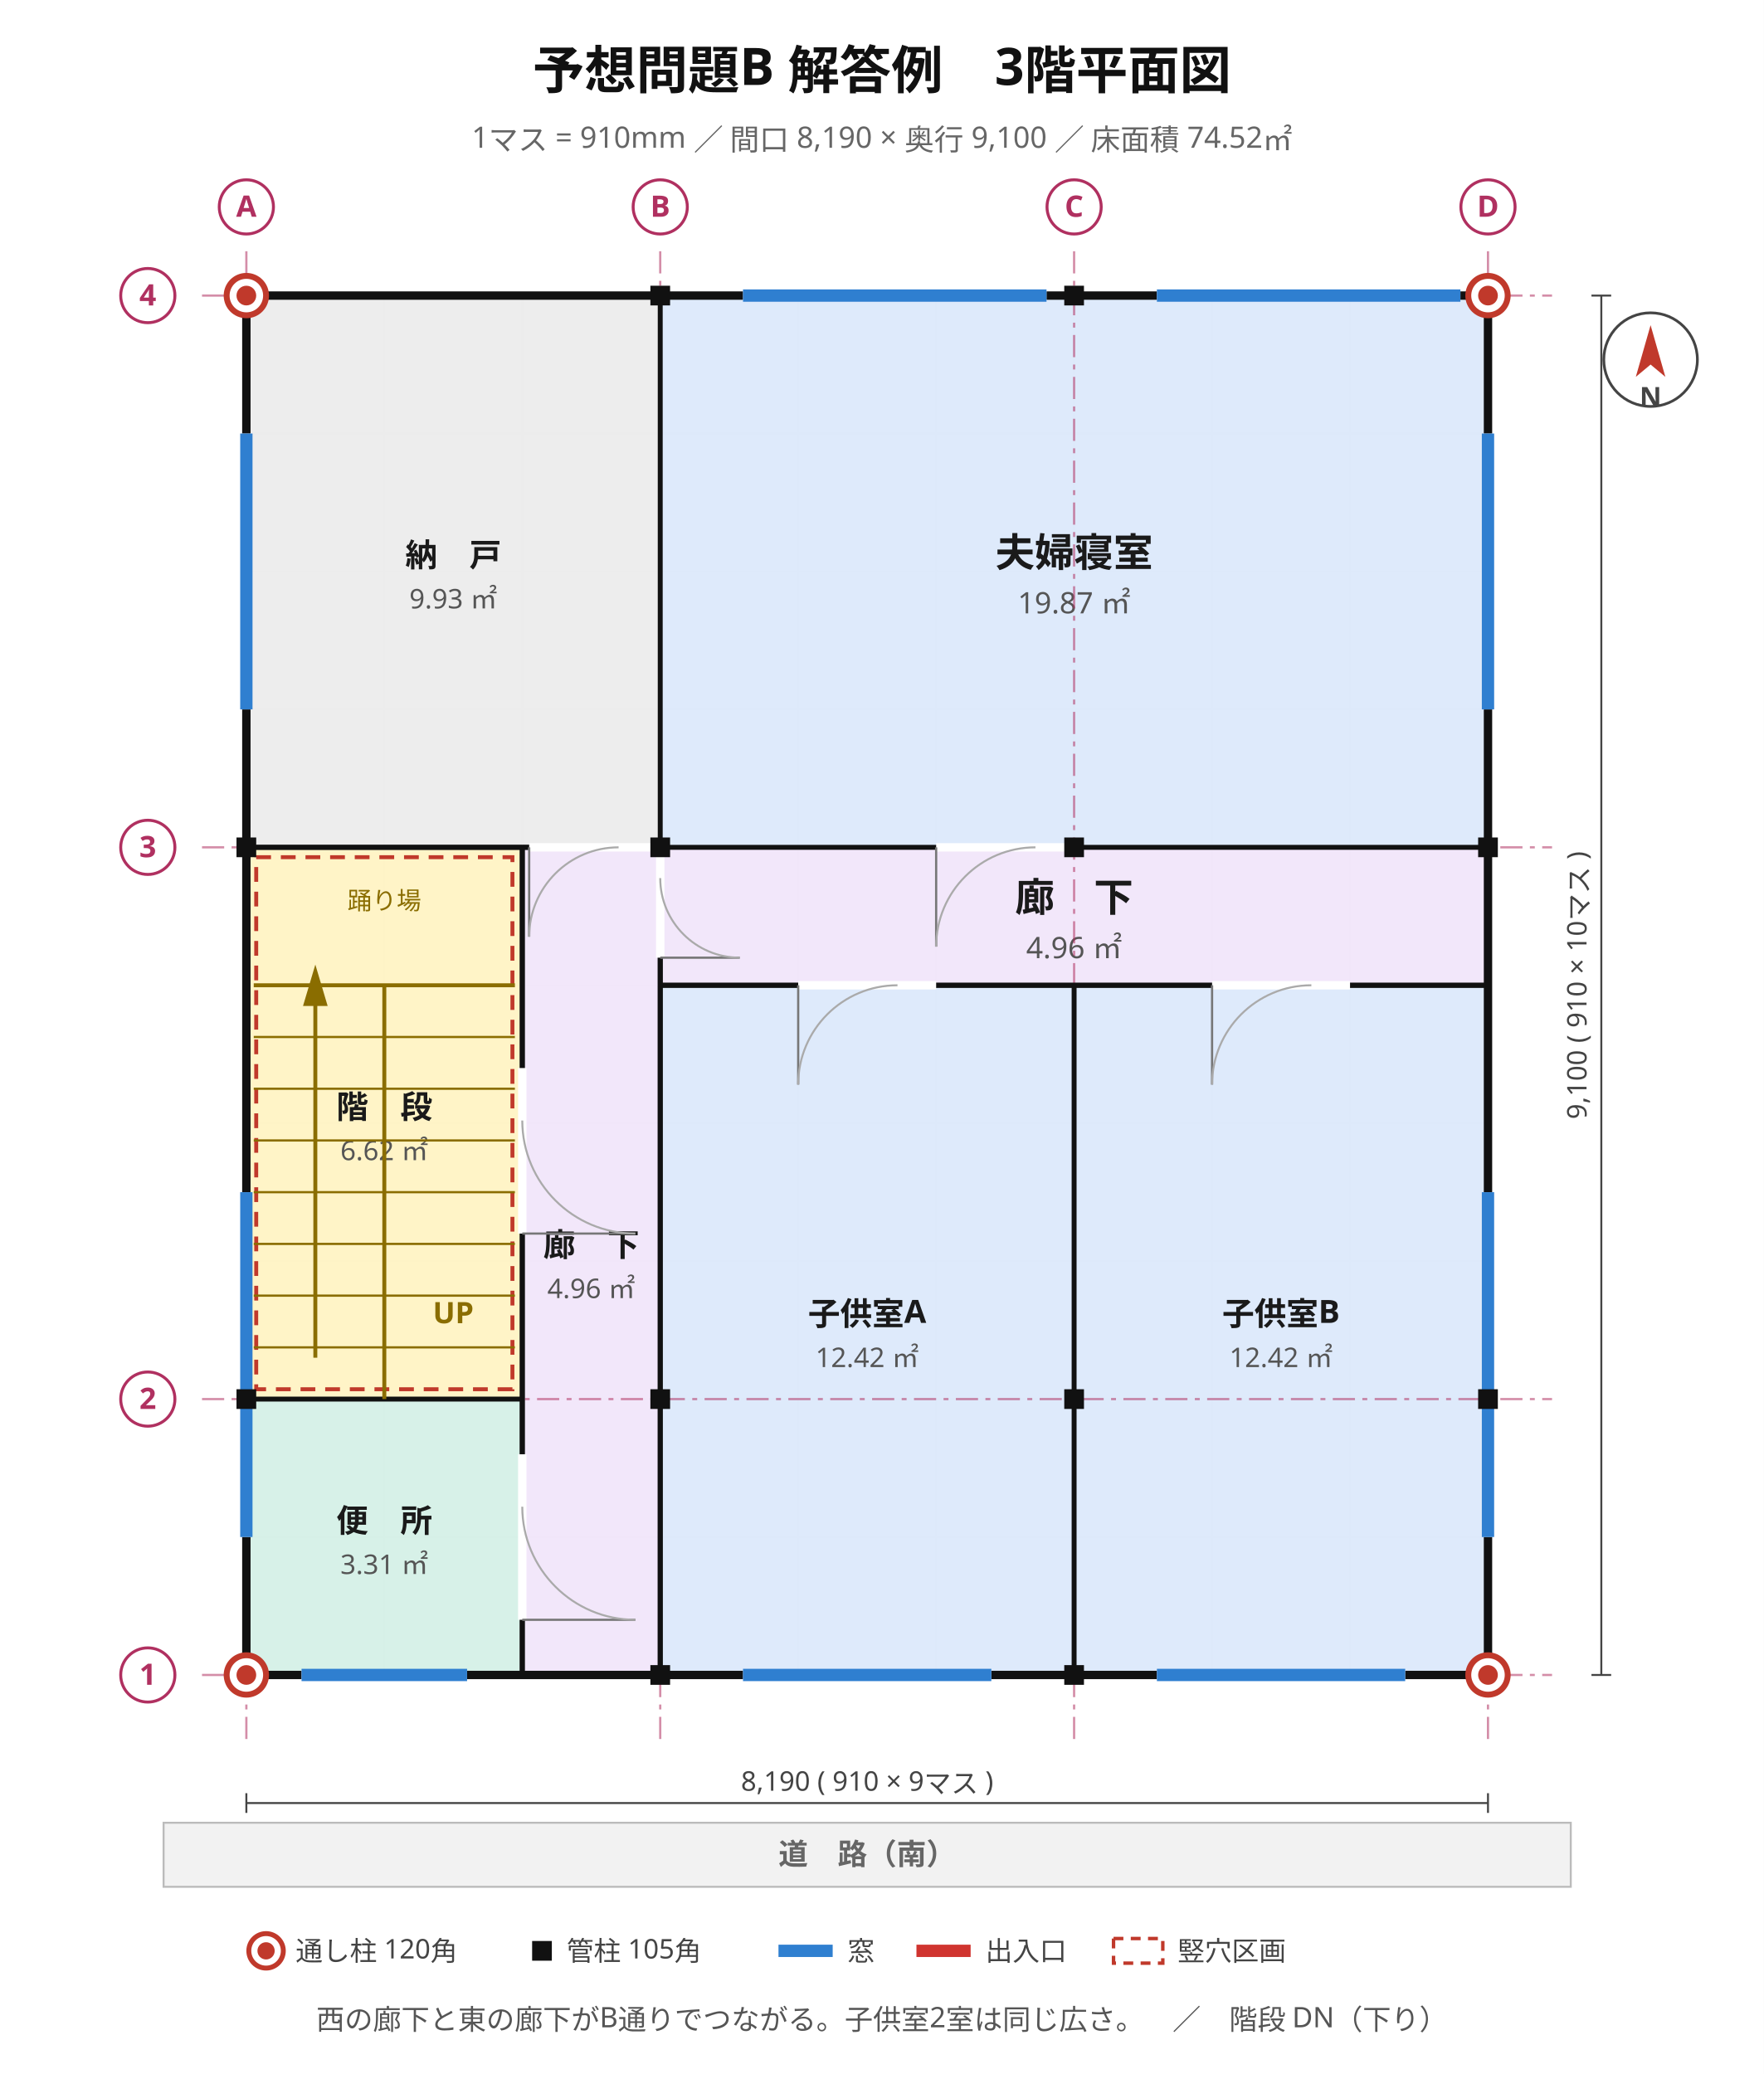
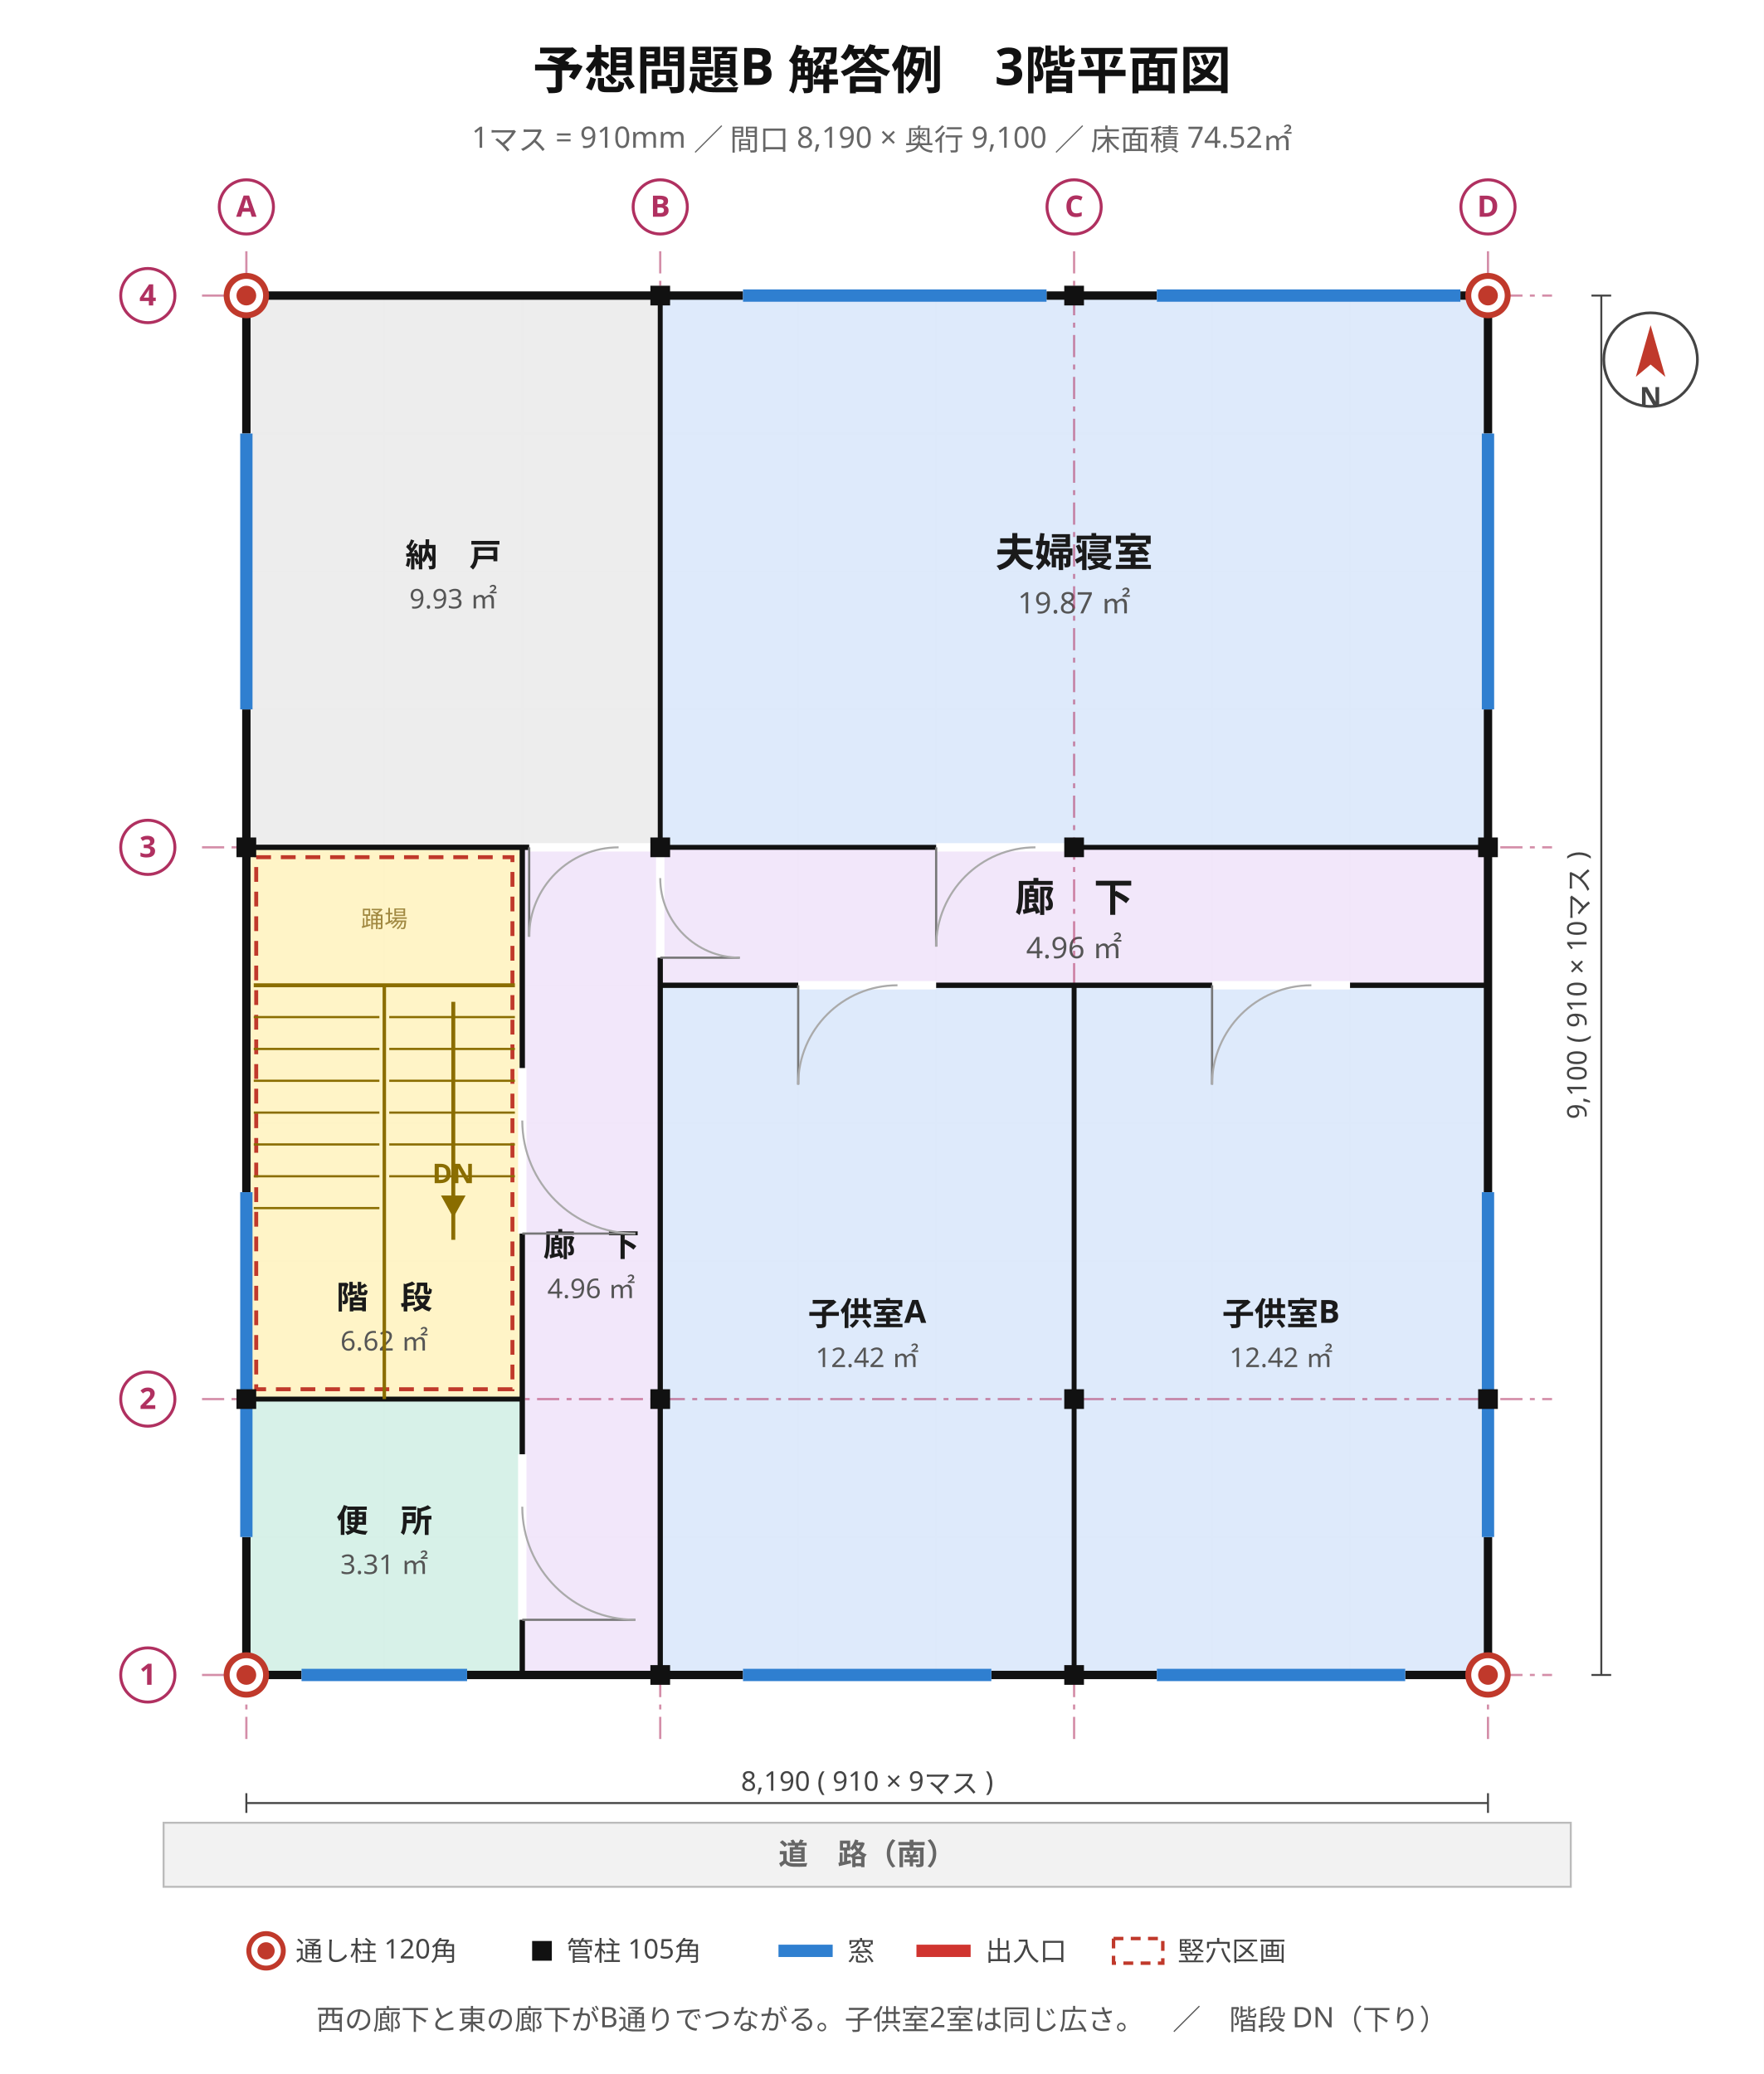
<svg xmlns="http://www.w3.org/2000/svg" viewBox="0 0 716 842" width="716" height="842" font-family="'Hiragino Sans','Hiragino Kaku Gothic ProN','Noto Sans JP','Yu Gothic',Meiryo,'IPAGothic',sans-serif">
  <rect width="716" height="842" fill="#ffffff" />
  <text x="358" y="36" font-size="21" text-anchor="middle" fill="#111" font-weight="700" font-family="'Hiragino Sans','Hiragino Kaku Gothic ProN','Noto Sans JP','Yu Gothic',Meiryo,'IPAGothic',sans-serif">予想問題B 解答例　3階平面図</text>
  <text x="358" y="60" font-size="12" text-anchor="middle" fill="#666" font-weight="400" font-family="'Hiragino Sans','Hiragino Kaku Gothic ProN','Noto Sans JP','Yu Gothic',Meiryo,'IPAGothic',sans-serif">1マス = 910mm ／ 間口 8,190 × 奥行 9,100 ／ 床面積 74.52㎡</text>
  <line x1="100" y1="120" x2="100" y2="680" stroke="#e8e8e8" stroke-width="0.7" />
  <line x1="156" y1="120" x2="156" y2="680" stroke="#e8e8e8" stroke-width="0.7" />
  <line x1="212" y1="120" x2="212" y2="680" stroke="#e8e8e8" stroke-width="0.7" />
  <line x1="268" y1="120" x2="268" y2="680" stroke="#e8e8e8" stroke-width="0.7" />
  <line x1="324" y1="120" x2="324" y2="680" stroke="#e8e8e8" stroke-width="0.7" />
  <line x1="380" y1="120" x2="380" y2="680" stroke="#e8e8e8" stroke-width="0.7" />
  <line x1="436" y1="120" x2="436" y2="680" stroke="#e8e8e8" stroke-width="0.7" />
  <line x1="492" y1="120" x2="492" y2="680" stroke="#e8e8e8" stroke-width="0.7" />
  <line x1="548" y1="120" x2="548" y2="680" stroke="#e8e8e8" stroke-width="0.7" />
  <line x1="604" y1="120" x2="604" y2="680" stroke="#e8e8e8" stroke-width="0.7" />
  <line x1="100" y1="680" x2="604" y2="680" stroke="#e8e8e8" stroke-width="0.7" />
  <line x1="100" y1="624" x2="604" y2="624" stroke="#e8e8e8" stroke-width="0.7" />
  <line x1="100" y1="568" x2="604" y2="568" stroke="#e8e8e8" stroke-width="0.7" />
  <line x1="100" y1="512" x2="604" y2="512" stroke="#e8e8e8" stroke-width="0.7" />
  <line x1="100" y1="456" x2="604" y2="456" stroke="#e8e8e8" stroke-width="0.7" />
  <line x1="100" y1="400" x2="604" y2="400" stroke="#e8e8e8" stroke-width="0.7" />
  <line x1="100" y1="344" x2="604" y2="344" stroke="#e8e8e8" stroke-width="0.7" />
  <line x1="100" y1="288" x2="604" y2="288" stroke="#e8e8e8" stroke-width="0.7" />
  <line x1="100" y1="232" x2="604" y2="232" stroke="#e8e8e8" stroke-width="0.7" />
  <line x1="100" y1="176" x2="604" y2="176" stroke="#e8e8e8" stroke-width="0.7" />
  <line x1="100" y1="120" x2="604" y2="120" stroke="#e8e8e8" stroke-width="0.7" />
  <rect x="100" y="568" width="112" height="112" fill="#d5f0e7" stroke="#2f9077" stroke-width="1.2" opacity="0.95" />
  <text x="156" y="622" font-size="13" text-anchor="middle" fill="#1a1a1a" font-weight="700" font-family="'Hiragino Sans','Hiragino Kaku Gothic ProN','Noto Sans JP','Yu Gothic',Meiryo,'IPAGothic',sans-serif">便　所</text>
  <text x="156" y="639" font-size="11" text-anchor="middle" fill="#555" font-weight="400" font-family="'Hiragino Sans','Hiragino Kaku Gothic ProN','Noto Sans JP','Yu Gothic',Meiryo,'IPAGothic',sans-serif">3.31 ㎡</text>
  <rect x="100" y="344" width="112" height="224" fill="#fff3c4" stroke="#bb9508" stroke-width="1.2" opacity="0.95" />
-   <text x="156" y="454" font-size="13" text-anchor="middle" fill="#1a1a1a" font-weight="700" font-family="'Hiragino Sans','Hiragino Kaku Gothic ProN','Noto Sans JP','Yu Gothic',Meiryo,'IPAGothic',sans-serif">階　段</text>
-   <text x="156" y="471" font-size="11" text-anchor="middle" fill="#555" font-weight="400" font-family="'Hiragino Sans','Hiragino Kaku Gothic ProN','Noto Sans JP','Yu Gothic',Meiryo,'IPAGothic',sans-serif">6.62 ㎡</text>
+   <text x="156" y="531.28" font-size="13" text-anchor="middle" fill="#1a1a1a" font-weight="700" font-family="'Hiragino Sans','Hiragino Kaku Gothic ProN','Noto Sans JP','Yu Gothic',Meiryo,'IPAGothic',sans-serif">階　段</text>
+   <text x="156" y="548.28" font-size="11" text-anchor="middle" fill="#555" font-weight="400" font-family="'Hiragino Sans','Hiragino Kaku Gothic ProN','Noto Sans JP','Yu Gothic',Meiryo,'IPAGothic',sans-serif">6.62 ㎡</text>
  <rect x="212" y="344" width="56" height="336" fill="#f1e6fa" stroke="#8b62b5" stroke-width="1.2" opacity="0.95" />
  <text x="240" y="510" font-size="13" text-anchor="middle" fill="#1a1a1a" font-weight="700" font-family="'Hiragino Sans','Hiragino Kaku Gothic ProN','Noto Sans JP','Yu Gothic',Meiryo,'IPAGothic',sans-serif">廊　下</text>
  <text x="240" y="527" font-size="11" text-anchor="middle" fill="#555" font-weight="400" font-family="'Hiragino Sans','Hiragino Kaku Gothic ProN','Noto Sans JP','Yu Gothic',Meiryo,'IPAGothic',sans-serif">4.96 ㎡</text>
  <rect x="100" y="120" width="168" height="224" fill="#ececec" stroke="#8a8a8a" stroke-width="1.2" opacity="0.95" />
  <text x="184" y="230" font-size="13" text-anchor="middle" fill="#1a1a1a" font-weight="700" font-family="'Hiragino Sans','Hiragino Kaku Gothic ProN','Noto Sans JP','Yu Gothic',Meiryo,'IPAGothic',sans-serif">納　戸</text>
  <text x="184" y="247" font-size="11" text-anchor="middle" fill="#555" font-weight="400" font-family="'Hiragino Sans','Hiragino Kaku Gothic ProN','Noto Sans JP','Yu Gothic',Meiryo,'IPAGothic',sans-serif">9.93 ㎡</text>
  <rect x="268" y="400" width="168" height="280" fill="#dce9fb" stroke="#4a76b8" stroke-width="1.2" opacity="0.95" />
  <text x="352" y="538" font-size="13" text-anchor="middle" fill="#1a1a1a" font-weight="700" font-family="'Hiragino Sans','Hiragino Kaku Gothic ProN','Noto Sans JP','Yu Gothic',Meiryo,'IPAGothic',sans-serif">子供室A</text>
  <text x="352" y="555" font-size="11" text-anchor="middle" fill="#555" font-weight="400" font-family="'Hiragino Sans','Hiragino Kaku Gothic ProN','Noto Sans JP','Yu Gothic',Meiryo,'IPAGothic',sans-serif">12.42 ㎡</text>
  <rect x="436" y="400" width="168" height="280" fill="#dce9fb" stroke="#4a76b8" stroke-width="1.2" opacity="0.95" />
  <text x="520" y="538" font-size="13" text-anchor="middle" fill="#1a1a1a" font-weight="700" font-family="'Hiragino Sans','Hiragino Kaku Gothic ProN','Noto Sans JP','Yu Gothic',Meiryo,'IPAGothic',sans-serif">子供室B</text>
  <text x="520" y="555" font-size="11" text-anchor="middle" fill="#555" font-weight="400" font-family="'Hiragino Sans','Hiragino Kaku Gothic ProN','Noto Sans JP','Yu Gothic',Meiryo,'IPAGothic',sans-serif">12.42 ㎡</text>
  <rect x="268" y="344" width="336" height="56" fill="#f1e6fa" stroke="#8b62b5" stroke-width="1.2" opacity="0.95" />
  <text x="436" y="370" font-size="16" text-anchor="middle" fill="#1a1a1a" font-weight="700" font-family="'Hiragino Sans','Hiragino Kaku Gothic ProN','Noto Sans JP','Yu Gothic',Meiryo,'IPAGothic',sans-serif">廊　下</text>
  <text x="436" y="389" font-size="12" text-anchor="middle" fill="#555" font-weight="400" font-family="'Hiragino Sans','Hiragino Kaku Gothic ProN','Noto Sans JP','Yu Gothic',Meiryo,'IPAGothic',sans-serif">4.96 ㎡</text>
  <rect x="268" y="120" width="336" height="224" fill="#dce9fb" stroke="#4a76b8" stroke-width="1.2" opacity="0.95" />
  <text x="436" y="230" font-size="16" text-anchor="middle" fill="#1a1a1a" font-weight="700" font-family="'Hiragino Sans','Hiragino Kaku Gothic ProN','Noto Sans JP','Yu Gothic',Meiryo,'IPAGothic',sans-serif">夫婦寝室</text>
  <text x="436" y="249" font-size="12" text-anchor="middle" fill="#555" font-weight="400" font-family="'Hiragino Sans','Hiragino Kaku Gothic ProN','Noto Sans JP','Yu Gothic',Meiryo,'IPAGothic',sans-serif">19.87 ㎡</text>
  <line x1="100" y1="102" x2="100" y2="706" stroke="#b03060" stroke-width="0.9" stroke-dasharray="9 3 2 3" opacity="0.55" />
  <line x1="268" y1="102" x2="268" y2="706" stroke="#b03060" stroke-width="0.9" stroke-dasharray="9 3 2 3" opacity="0.55" />
  <line x1="436" y1="102" x2="436" y2="706" stroke="#b03060" stroke-width="0.9" stroke-dasharray="9 3 2 3" opacity="0.55" />
  <line x1="604" y1="102" x2="604" y2="706" stroke="#b03060" stroke-width="0.9" stroke-dasharray="9 3 2 3" opacity="0.55" />
  <line x1="82" y1="680" x2="630" y2="680" stroke="#b03060" stroke-width="0.9" stroke-dasharray="9 3 2 3" opacity="0.55" />
  <line x1="82" y1="568" x2="630" y2="568" stroke="#b03060" stroke-width="0.9" stroke-dasharray="9 3 2 3" opacity="0.55" />
  <line x1="82" y1="344" x2="630" y2="344" stroke="#b03060" stroke-width="0.9" stroke-dasharray="9 3 2 3" opacity="0.55" />
  <line x1="82" y1="120" x2="630" y2="120" stroke="#b03060" stroke-width="0.9" stroke-dasharray="9 3 2 3" opacity="0.55" />
  <rect x="100" y="120" width="504" height="560" stroke="#111" stroke-width="3.4" fill="none" />
  <line x1="301.6" y1="680" x2="402.4" y2="680" stroke="#ffffff" stroke-width="4.2" />
  <line x1="301.6" y1="680" x2="402.4" y2="680" stroke="#2f7fd0" stroke-width="5.0" />
  <line x1="469.6" y1="680" x2="570.4" y2="680" stroke="#ffffff" stroke-width="4.2" />
  <line x1="469.6" y1="680" x2="570.4" y2="680" stroke="#2f7fd0" stroke-width="5.0" />
  <line x1="122.4" y1="680" x2="189.6" y2="680" stroke="#ffffff" stroke-width="4.2" />
  <line x1="122.4" y1="680" x2="189.6" y2="680" stroke="#2f7fd0" stroke-width="5.0" />
  <line x1="301.6" y1="120" x2="424.8" y2="120" stroke="#ffffff" stroke-width="4.2" />
  <line x1="301.6" y1="120" x2="424.8" y2="120" stroke="#2f7fd0" stroke-width="5.0" />
  <line x1="469.6" y1="120" x2="592.8" y2="120" stroke="#ffffff" stroke-width="4.2" />
  <line x1="469.6" y1="120" x2="592.8" y2="120" stroke="#2f7fd0" stroke-width="5.0" />
  <line x1="100" y1="624" x2="100" y2="484" stroke="#ffffff" stroke-width="4.2" />
  <line x1="100" y1="624" x2="100" y2="484" stroke="#2f7fd0" stroke-width="5.0" />
  <line x1="100" y1="288" x2="100" y2="176" stroke="#ffffff" stroke-width="4.2" />
  <line x1="100" y1="288" x2="100" y2="176" stroke="#2f7fd0" stroke-width="5.0" />
  <line x1="604" y1="624" x2="604" y2="484" stroke="#ffffff" stroke-width="4.2" />
  <line x1="604" y1="624" x2="604" y2="484" stroke="#2f7fd0" stroke-width="5.0" />
  <line x1="604" y1="288" x2="604" y2="176" stroke="#ffffff" stroke-width="4.2" />
  <line x1="604" y1="288" x2="604" y2="176" stroke="#2f7fd0" stroke-width="5.0" />
+   <line x1="268" y1="680" x2="268" y2="400" stroke="#111" stroke-width="2.0" />
+   <line x1="436" y1="400" x2="604" y2="400" stroke="#111" stroke-width="2.0" />
  <line x1="100" y1="344" x2="212" y2="344" stroke="#111" stroke-width="2.0" />
+   <line x1="268" y1="400" x2="436" y2="400" stroke="#111" stroke-width="2.0" />
+   <line x1="100" y1="568" x2="212" y2="568" stroke="#111" stroke-width="2.0" />
+   <line x1="268" y1="400" x2="604" y2="400" stroke="#111" stroke-width="2.0" />
+   <line x1="268" y1="400" x2="268" y2="344" stroke="#111" stroke-width="2.0" />
+   <line x1="268" y1="344" x2="604" y2="344" stroke="#111" stroke-width="2.0" />
  <line x1="212" y1="680" x2="212" y2="344" stroke="#111" stroke-width="2.0" />
-   <line x1="268" y1="680" x2="268" y2="400" stroke="#111" stroke-width="2.0" />
-   <line x1="100" y1="568" x2="212" y2="568" stroke="#111" stroke-width="2.0" />
  <line x1="212" y1="568" x2="212" y2="344" stroke="#111" stroke-width="2.0" />
-   <line x1="436" y1="400" x2="604" y2="400" stroke="#111" stroke-width="2.0" />
-   <line x1="268" y1="344" x2="604" y2="344" stroke="#111" stroke-width="2.0" />
-   <line x1="212" y1="680" x2="212" y2="568" stroke="#111" stroke-width="2.0" />
-   <line x1="268" y1="400" x2="268" y2="344" stroke="#111" stroke-width="2.0" />
-   <line x1="268" y1="400" x2="436" y2="400" stroke="#111" stroke-width="2.0" />
-   <line x1="268" y1="400" x2="604" y2="400" stroke="#111" stroke-width="2.0" />
-   <line x1="100" y1="344" x2="268" y2="344" stroke="#111" stroke-width="2.0" />
-   <line x1="212" y1="344" x2="268" y2="344" stroke="#111" stroke-width="2.0" />
+   <line x1="436" y1="680" x2="436" y2="400" stroke="#111" stroke-width="2.0" />
  <line x1="268" y1="344" x2="268" y2="120" stroke="#111" stroke-width="2.0" />
  <line x1="268" y1="680" x2="268" y2="344" stroke="#111" stroke-width="2.0" />
-   <line x1="436" y1="680" x2="436" y2="400" stroke="#111" stroke-width="2.0" />
+   <line x1="212" y1="344" x2="268" y2="344" stroke="#111" stroke-width="2.0" />
+   <line x1="212" y1="680" x2="212" y2="568" stroke="#111" stroke-width="2.0" />
+   <line x1="100" y1="344" x2="268" y2="344" stroke="#111" stroke-width="2.0" />
  <line x1="212" y1="657.6" x2="212" y2="590.4" stroke="#ffffff" stroke-width="3.4" />
  <line x1="212" y1="657.6" x2="257.92" y2="657.6" stroke="#777" stroke-width="0.9" />
  <path d="M 257.9 657.6 A 45.9 45.9 0 0 1 212.0 611.7" stroke="#aaa" stroke-width="0.8" fill="none" />
  <line x1="212" y1="500.8" x2="212" y2="433.6" stroke="#ffffff" stroke-width="3.4" />
  <line x1="212" y1="500.8" x2="257.92" y2="500.8" stroke="#777" stroke-width="0.9" />
  <path d="M 257.9 500.8 A 45.9 45.9 0 0 1 212.0 454.9" stroke="#aaa" stroke-width="0.8" fill="none" />
  <line x1="214.8" y1="344" x2="265.2" y2="344" stroke="#ffffff" stroke-width="3.4" />
  <line x1="214.8" y1="344" x2="214.8" y2="380.29" stroke="#777" stroke-width="0.9" />
  <path d="M 214.8 380.3 A 36.3 36.3 0 0 1 251.1 344.0" stroke="#aaa" stroke-width="0.8" fill="none" />
  <line x1="268" y1="388.8" x2="268" y2="344" stroke="#ffffff" stroke-width="3.4" />
  <line x1="268" y1="388.8" x2="300.26" y2="388.8" stroke="#777" stroke-width="0.9" />
  <path d="M 300.3 388.8 A 32.3 32.3 0 0 1 268.0 356.5" stroke="#aaa" stroke-width="0.8" fill="none" />
  <line x1="324" y1="400" x2="380" y2="400" stroke="#ffffff" stroke-width="3.4" />
  <line x1="324" y1="400" x2="324" y2="440.32" stroke="#777" stroke-width="0.9" />
  <path d="M 324.0 440.3 A 40.3 40.3 0 0 1 364.3 400.0" stroke="#aaa" stroke-width="0.8" fill="none" />
  <line x1="492" y1="400" x2="548" y2="400" stroke="#ffffff" stroke-width="3.4" />
  <line x1="492" y1="400" x2="492" y2="440.32" stroke="#777" stroke-width="0.9" />
  <path d="M 492.0 440.3 A 40.3 40.3 0 0 1 532.3 400.0" stroke="#aaa" stroke-width="0.8" fill="none" />
  <line x1="380" y1="344" x2="436" y2="344" stroke="#ffffff" stroke-width="3.4" />
  <line x1="380" y1="344" x2="380" y2="384.32" stroke="#777" stroke-width="0.9" />
  <path d="M 380.0 384.3 A 40.3 40.3 0 0 1 420.3 344.0" stroke="#aaa" stroke-width="0.8" fill="none" />
  <rect x="104" y="348" width="104" height="216" fill="none" stroke="#c0392b" stroke-width="1.6" stroke-dasharray="6 4" />
-   <line x1="156" y1="568" x2="156" y2="400" stroke="#8a6d00" stroke-width="1.6" />
-   <line x1="103" y1="547" x2="156" y2="547" stroke="#8a6d00" stroke-width="0.9" />
-   <line x1="156" y1="547" x2="209" y2="547" stroke="#8a6d00" stroke-width="0.9" />
-   <line x1="103" y1="526" x2="156" y2="526" stroke="#8a6d00" stroke-width="0.9" />
-   <line x1="156" y1="526" x2="209" y2="526" stroke="#8a6d00" stroke-width="0.9" />
-   <line x1="103" y1="505" x2="156" y2="505" stroke="#8a6d00" stroke-width="0.9" />
-   <line x1="156" y1="505" x2="209" y2="505" stroke="#8a6d00" stroke-width="0.9" />
-   <line x1="103" y1="484" x2="156" y2="484" stroke="#8a6d00" stroke-width="0.9" />
-   <line x1="156" y1="484" x2="209" y2="484" stroke="#8a6d00" stroke-width="0.9" />
-   <line x1="103" y1="463" x2="156" y2="463" stroke="#8a6d00" stroke-width="0.9" />
-   <line x1="156" y1="463" x2="209" y2="463" stroke="#8a6d00" stroke-width="0.9" />
-   <line x1="103" y1="442" x2="156" y2="442" stroke="#8a6d00" stroke-width="0.9" />
-   <line x1="156" y1="442" x2="209" y2="442" stroke="#8a6d00" stroke-width="0.9" />
-   <line x1="103" y1="421" x2="156" y2="421" stroke="#8a6d00" stroke-width="0.9" />
-   <line x1="156" y1="421" x2="209" y2="421" stroke="#8a6d00" stroke-width="0.9" />
  <line x1="103" y1="400" x2="209" y2="400" stroke="#8a6d00" stroke-width="1.6" />
-   <text x="156" y="369.2" font-size="10" text-anchor="middle" fill="#8a6d00" font-weight="400" font-family="'Hiragino Sans','Hiragino Kaku Gothic ProN','Noto Sans JP','Yu Gothic',Meiryo,'IPAGothic',sans-serif">踊り場</text>
-   <line x1="128" y1="551.2" x2="128" y2="405.6" stroke="#8a6d00" stroke-width="1.6" />
-   <polygon points="128,391.6 123,408.4 133,408.4" fill="#8a6d00" />
-   <text x="184" y="537.2" font-size="12" text-anchor="middle" fill="#8a6d00" font-weight="700" font-family="'Hiragino Sans','Hiragino Kaku Gothic ProN','Noto Sans JP','Yu Gothic',Meiryo,'IPAGothic',sans-serif">UP</text>
+   <line x1="156" y1="568" x2="156" y2="400" stroke="#8a6d00" stroke-width="1.4" />
+   <line x1="158" y1="412.92" x2="209" y2="412.92" stroke="#8a6d00" stroke-width="0.9" />
+   <line x1="158" y1="425.85" x2="209" y2="425.85" stroke="#8a6d00" stroke-width="0.9" />
+   <line x1="158" y1="438.77" x2="209" y2="438.77" stroke="#8a6d00" stroke-width="0.9" />
+   <line x1="158" y1="451.69" x2="209" y2="451.69" stroke="#8a6d00" stroke-width="0.9" />
+   <line x1="158" y1="464.62" x2="209" y2="464.62" stroke="#8a6d00" stroke-width="0.9" />
+   <line x1="158" y1="477.54" x2="209" y2="477.54" stroke="#8a6d00" stroke-width="0.9" />
+   <line x1="103" y1="412.92" x2="154" y2="412.92" stroke="#8a6d00" stroke-width="0.9" />
+   <line x1="103" y1="425.85" x2="154" y2="425.85" stroke="#8a6d00" stroke-width="0.9" />
+   <line x1="103" y1="438.77" x2="154" y2="438.77" stroke="#8a6d00" stroke-width="0.9" />
+   <line x1="103" y1="451.69" x2="154" y2="451.69" stroke="#8a6d00" stroke-width="0.9" />
+   <line x1="103" y1="464.62" x2="154" y2="464.62" stroke="#8a6d00" stroke-width="0.9" />
+   <line x1="103" y1="477.54" x2="154" y2="477.54" stroke="#8a6d00" stroke-width="0.9" />
+   <line x1="103" y1="490.46" x2="154" y2="490.46" stroke="#8a6d00" stroke-width="0.9" />
+   <line x1="184" y1="406.72" x2="184" y2="503.34" stroke="#8a6d00" stroke-width="1.6" />
+   <polygon points="184,494.34 179,485.34 189,485.34" fill="#8a6d00" />
+   <text x="184" y="480.34" font-size="11" text-anchor="middle" fill="#8a6d00" font-weight="700" font-family="'Hiragino Sans','Hiragino Kaku Gothic ProN','Noto Sans JP','Yu Gothic',Meiryo,'IPAGothic',sans-serif">DN</text>
+   <text x="156" y="376.48" font-size="9.5" text-anchor="middle" fill="#a08840" font-weight="400" font-family="'Hiragino Sans','Hiragino Kaku Gothic ProN','Noto Sans JP','Yu Gothic',Meiryo,'IPAGothic',sans-serif">踊場</text>
  <rect x="264" y="676" width="8" height="8" fill="#111" />
  <rect x="432" y="676" width="8" height="8" fill="#111" />
  <rect x="96" y="564" width="8" height="8" fill="#111" />
  <rect x="600" y="564" width="8" height="8" fill="#111" />
  <rect x="96" y="340" width="8" height="8" fill="#111" />
  <rect x="600" y="340" width="8" height="8" fill="#111" />
  <rect x="264" y="116" width="8" height="8" fill="#111" />
  <rect x="432" y="116" width="8" height="8" fill="#111" />
  <rect x="264" y="564" width="8" height="8" fill="#111" />
  <rect x="432" y="564" width="8" height="8" fill="#111" />
  <rect x="264" y="340" width="8" height="8" fill="#111" />
  <rect x="432" y="340" width="8" height="8" fill="#111" />
  <circle cx="100" cy="680" r="8" fill="#ffffff" stroke="#c0392b" stroke-width="2.4" />
  <circle cx="100" cy="680" r="4" fill="#c0392b" />
  <circle cx="604" cy="680" r="8" fill="#ffffff" stroke="#c0392b" stroke-width="2.4" />
  <circle cx="604" cy="680" r="4" fill="#c0392b" />
  <circle cx="100" cy="120" r="8" fill="#ffffff" stroke="#c0392b" stroke-width="2.4" />
  <circle cx="100" cy="120" r="4" fill="#c0392b" />
  <circle cx="604" cy="120" r="8" fill="#ffffff" stroke="#c0392b" stroke-width="2.4" />
  <circle cx="604" cy="120" r="4" fill="#c0392b" />
  <circle cx="100" cy="84" r="11" fill="#ffffff" stroke="#b03060" stroke-width="1.2" />
  <text x="100" y="88" font-size="12" text-anchor="middle" fill="#b03060" font-weight="700" font-family="'Hiragino Sans','Hiragino Kaku Gothic ProN','Noto Sans JP','Yu Gothic',Meiryo,'IPAGothic',sans-serif">A</text>
  <circle cx="268" cy="84" r="11" fill="#ffffff" stroke="#b03060" stroke-width="1.2" />
  <text x="268" y="88" font-size="12" text-anchor="middle" fill="#b03060" font-weight="700" font-family="'Hiragino Sans','Hiragino Kaku Gothic ProN','Noto Sans JP','Yu Gothic',Meiryo,'IPAGothic',sans-serif">B</text>
  <circle cx="436" cy="84" r="11" fill="#ffffff" stroke="#b03060" stroke-width="1.2" />
  <text x="436" y="88" font-size="12" text-anchor="middle" fill="#b03060" font-weight="700" font-family="'Hiragino Sans','Hiragino Kaku Gothic ProN','Noto Sans JP','Yu Gothic',Meiryo,'IPAGothic',sans-serif">C</text>
  <circle cx="604" cy="84" r="11" fill="#ffffff" stroke="#b03060" stroke-width="1.2" />
  <text x="604" y="88" font-size="12" text-anchor="middle" fill="#b03060" font-weight="700" font-family="'Hiragino Sans','Hiragino Kaku Gothic ProN','Noto Sans JP','Yu Gothic',Meiryo,'IPAGothic',sans-serif">D</text>
  <circle cx="60" cy="680" r="11" fill="#ffffff" stroke="#b03060" stroke-width="1.2" />
  <text x="60" y="684" font-size="12" text-anchor="middle" fill="#b03060" font-weight="700" font-family="'Hiragino Sans','Hiragino Kaku Gothic ProN','Noto Sans JP','Yu Gothic',Meiryo,'IPAGothic',sans-serif">1</text>
  <circle cx="60" cy="568" r="11" fill="#ffffff" stroke="#b03060" stroke-width="1.2" />
  <text x="60" y="572" font-size="12" text-anchor="middle" fill="#b03060" font-weight="700" font-family="'Hiragino Sans','Hiragino Kaku Gothic ProN','Noto Sans JP','Yu Gothic',Meiryo,'IPAGothic',sans-serif">2</text>
  <circle cx="60" cy="344" r="11" fill="#ffffff" stroke="#b03060" stroke-width="1.2" />
  <text x="60" y="348" font-size="12" text-anchor="middle" fill="#b03060" font-weight="700" font-family="'Hiragino Sans','Hiragino Kaku Gothic ProN','Noto Sans JP','Yu Gothic',Meiryo,'IPAGothic',sans-serif">3</text>
  <circle cx="60" cy="120" r="11" fill="#ffffff" stroke="#b03060" stroke-width="1.2" />
  <text x="60" y="124" font-size="12" text-anchor="middle" fill="#b03060" font-weight="700" font-family="'Hiragino Sans','Hiragino Kaku Gothic ProN','Noto Sans JP','Yu Gothic',Meiryo,'IPAGothic',sans-serif">4</text>
  <line x1="100" y1="732" x2="604" y2="732" stroke="#444" stroke-width="0.8" />
  <line x1="100" y1="728" x2="100" y2="736" stroke="#444" stroke-width="0.8" />
  <line x1="604" y1="728" x2="604" y2="736" stroke="#444" stroke-width="0.8" />
  <text x="352" y="727" font-size="11" text-anchor="middle" fill="#444" font-weight="400" font-family="'Hiragino Sans','Hiragino Kaku Gothic ProN','Noto Sans JP','Yu Gothic',Meiryo,'IPAGothic',sans-serif">8,190  ( 910 × 9マス )</text>
  <line x1="650" y1="680" x2="650" y2="120" stroke="#444" stroke-width="0.8" />
  <line x1="646" y1="680" x2="654" y2="680" stroke="#444" stroke-width="0.8" />
  <line x1="646" y1="120" x2="654" y2="120" stroke="#444" stroke-width="0.8" />
  <g transform="translate(644,400) rotate(-90)">
    <text x="0" y="0" font-size="11" text-anchor="middle" fill="#444" font-weight="400" font-family="'Hiragino Sans','Hiragino Kaku Gothic ProN','Noto Sans JP','Yu Gothic',Meiryo,'IPAGothic',sans-serif">9,100  ( 910 × 10マス )</text>
  </g>
  <circle cx="670" cy="146" r="19" fill="#ffffff" stroke="#444" stroke-width="1.1" />
  <polygon points="670,132 664,153 670,148 676,153" fill="#c0392b" />
  <text x="670" y="165" font-size="11" text-anchor="middle" fill="#444" font-weight="700" font-family="'Hiragino Sans','Hiragino Kaku Gothic ProN','Noto Sans JP','Yu Gothic',Meiryo,'IPAGothic',sans-serif">N</text>
  <rect x="66.4" y="740" width="571.2" height="26" fill="#f2f2f2" stroke="#bbb" stroke-width="0.8" />
  <text x="352" y="757" font-size="12" text-anchor="middle" fill="#666" font-weight="700" font-family="'Hiragino Sans','Hiragino Kaku Gothic ProN','Noto Sans JP','Yu Gothic',Meiryo,'IPAGothic',sans-serif">道　路（南）</text>
  <circle cx="108" cy="792" r="7" fill="#ffffff" stroke="#c0392b" stroke-width="2.0" />
  <circle cx="108" cy="792" r="3.5" fill="#c0392b" />
  <text x="120" y="796" font-size="11" text-anchor="start" fill="#444" font-weight="400" font-family="'Hiragino Sans','Hiragino Kaku Gothic ProN','Noto Sans JP','Yu Gothic',Meiryo,'IPAGothic',sans-serif">通し柱 120角</text>
  <rect x="216" y="788" width="8" height="8" fill="#111" />
  <text x="230" y="796" font-size="11" text-anchor="start" fill="#444" font-weight="400" font-family="'Hiragino Sans','Hiragino Kaku Gothic ProN','Noto Sans JP','Yu Gothic',Meiryo,'IPAGothic',sans-serif">管柱 105角</text>
  <line x1="316" y1="792" x2="338" y2="792" stroke="#2f7fd0" stroke-width="5" />
  <text x="344" y="796" font-size="11" text-anchor="start" fill="#444" font-weight="400" font-family="'Hiragino Sans','Hiragino Kaku Gothic ProN','Noto Sans JP','Yu Gothic',Meiryo,'IPAGothic',sans-serif">窓</text>
  <line x1="372" y1="792" x2="394" y2="792" stroke="#d0342f" stroke-width="5" />
  <text x="400" y="796" font-size="11" text-anchor="start" fill="#444" font-weight="400" font-family="'Hiragino Sans','Hiragino Kaku Gothic ProN','Noto Sans JP','Yu Gothic',Meiryo,'IPAGothic',sans-serif">出入口</text>
  <rect x="452" y="787" width="20" height="10" fill="none" stroke="#c0392b" stroke-width="1.4" stroke-dasharray="4 3" />
  <text x="478" y="796" font-size="11" text-anchor="start" fill="#444" font-weight="400" font-family="'Hiragino Sans','Hiragino Kaku Gothic ProN','Noto Sans JP','Yu Gothic',Meiryo,'IPAGothic',sans-serif">竪穴区画</text>
  <text x="358" y="824" font-size="11.5" text-anchor="middle" fill="#555" font-weight="400" font-family="'Hiragino Sans','Hiragino Kaku Gothic ProN','Noto Sans JP','Yu Gothic',Meiryo,'IPAGothic',sans-serif">西の廊下と東の廊下がB通りでつながる。子供室2室は同じ広さ。　／　階段 DN（下り）</text>
</svg>
